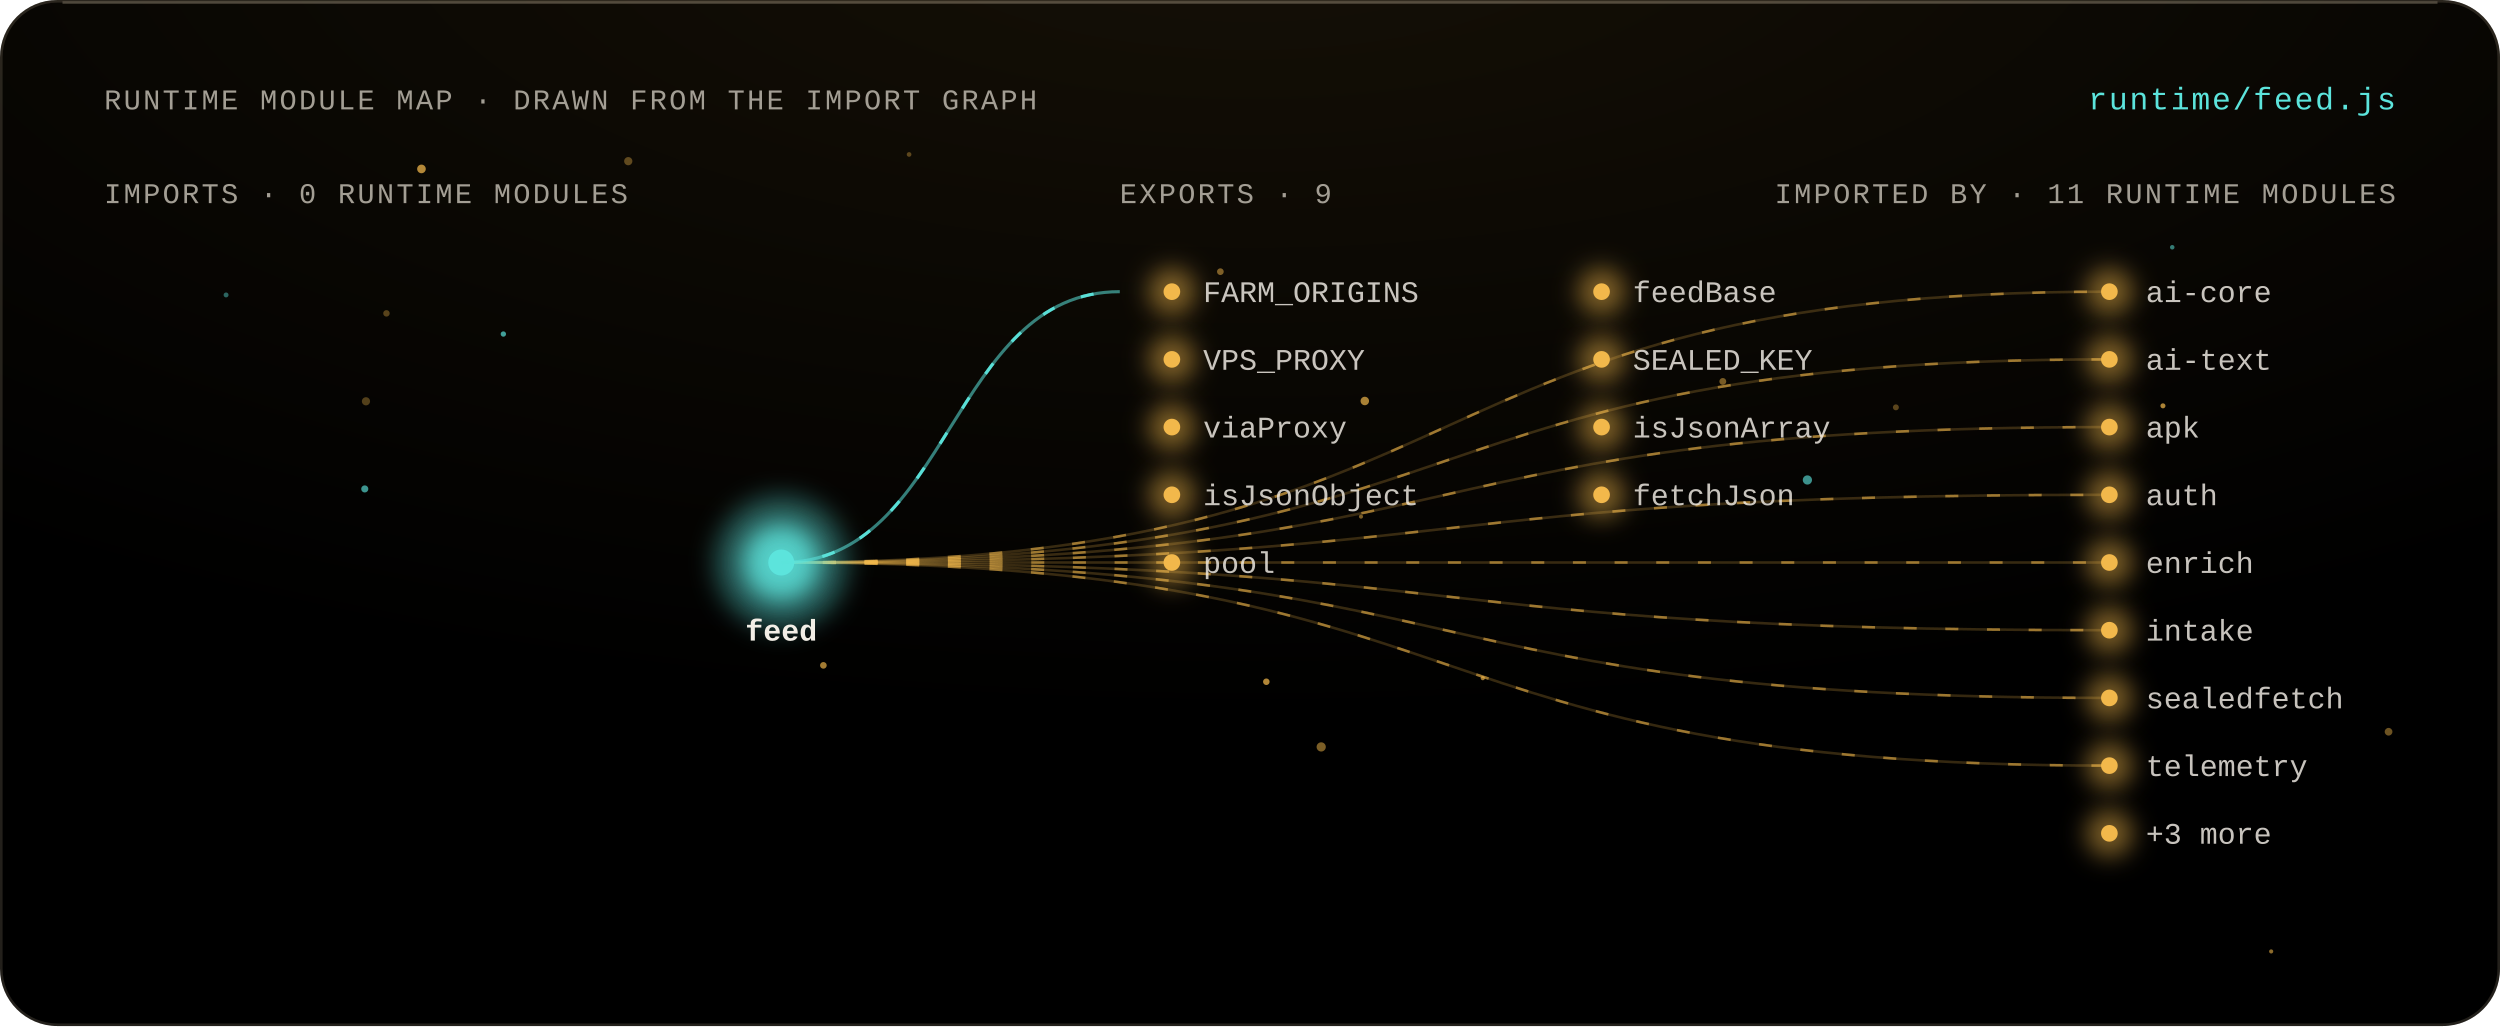
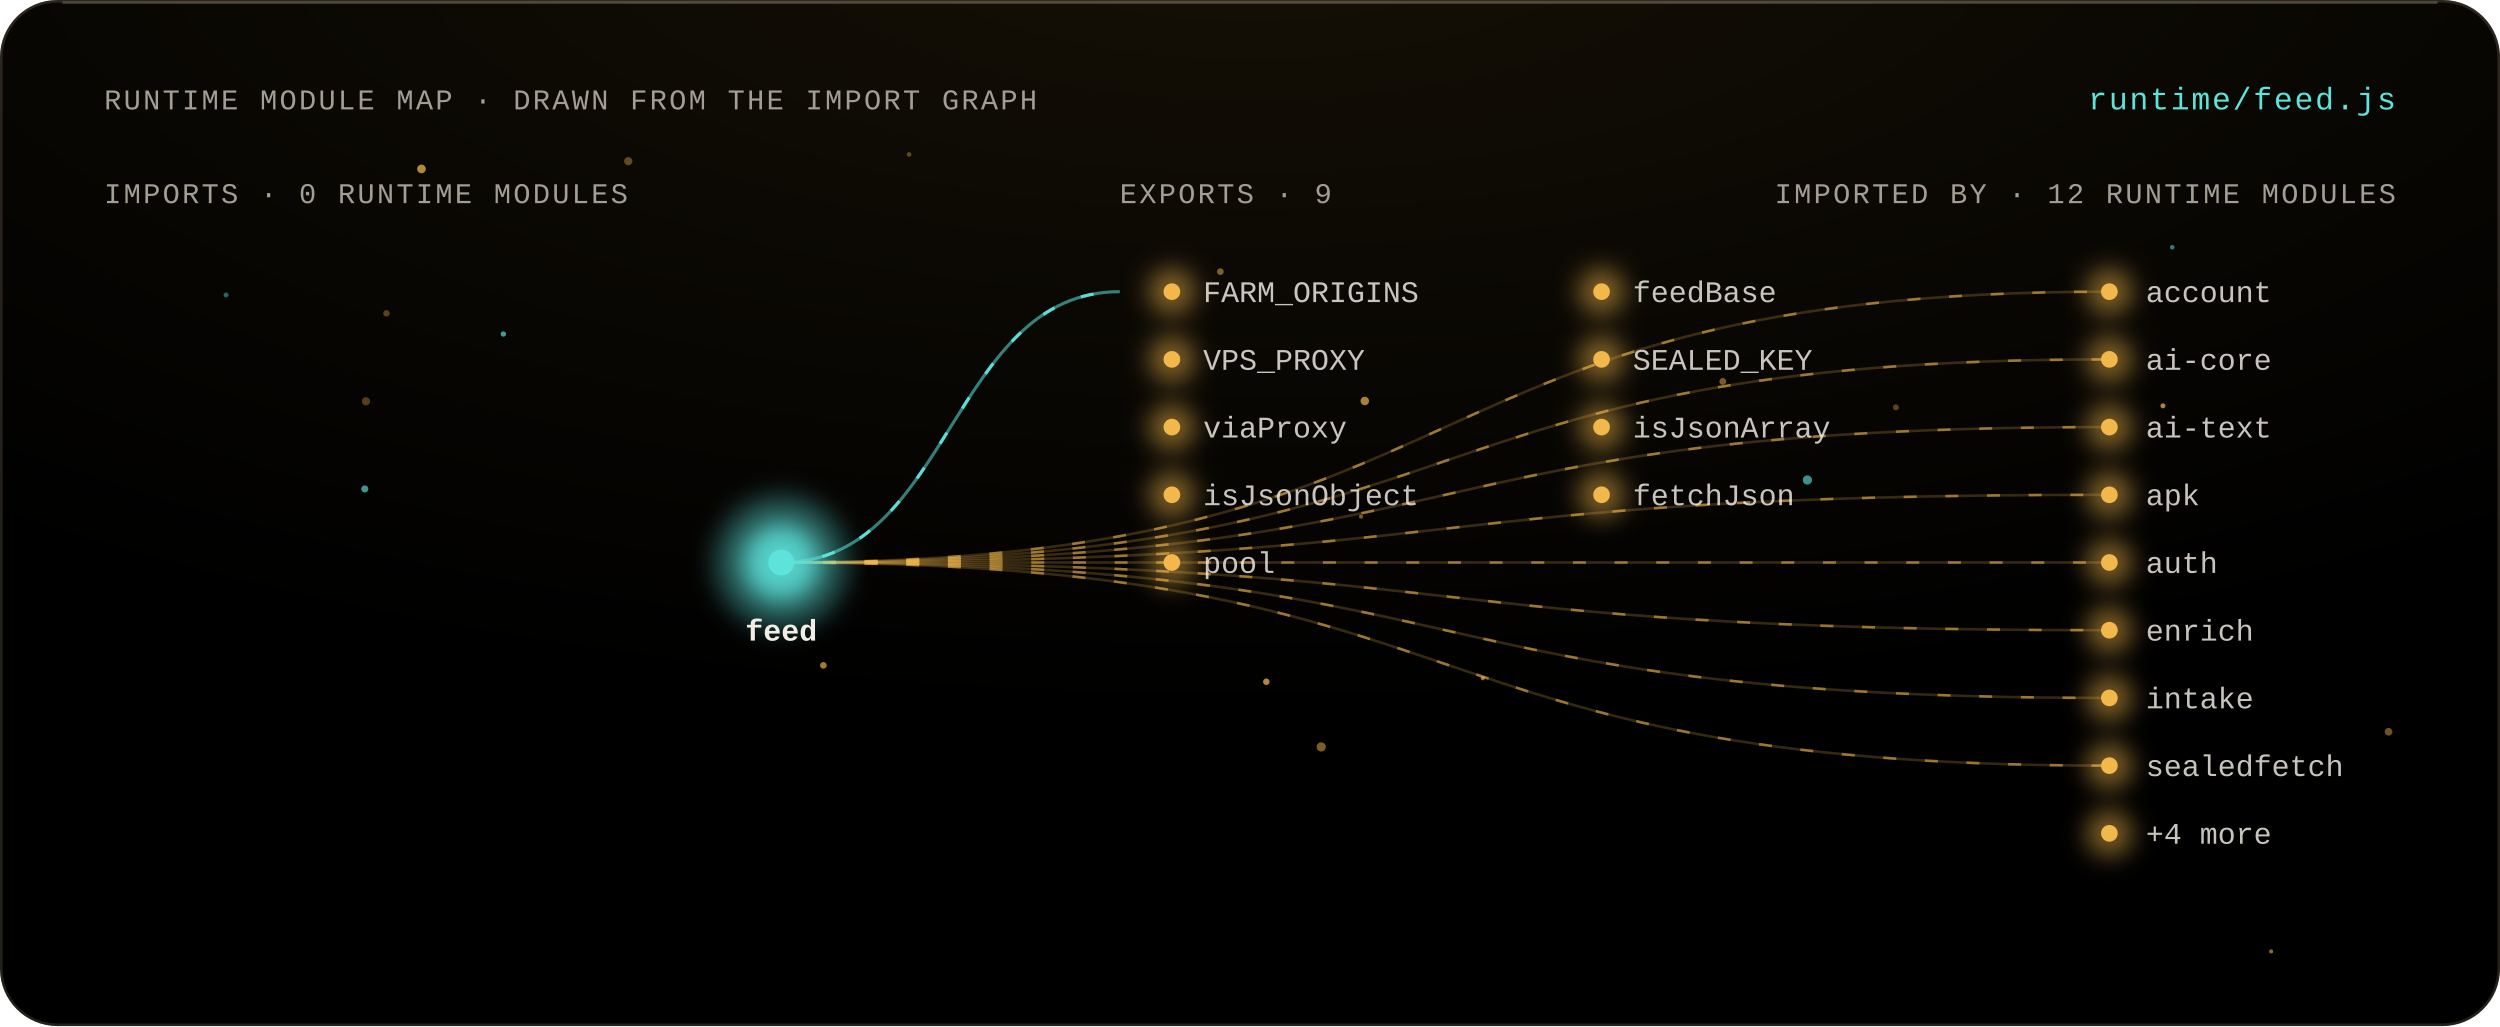
<svg xmlns="http://www.w3.org/2000/svg" viewBox="0 0 960 394" width="960" height="394" role="img" aria-labelledby="t">
  <style>
  text { font-family: 'Geist Mono', ui-monospace, 'Liberation Mono', Menlo, monospace; fill: #F2EEE6; }
  .m { fill: #A39E94; font-size: 11px; letter-spacing: .08em; }
  .l { font-size: 11.5px; }
  .h { font-size: 12px; fill: #5CE4DC; letter-spacing: .06em; }
  .flow { stroke-dasharray: 5 11; animation: flow 3s linear infinite; }
  @keyframes flow { to { stroke-dashoffset: -32; } }
  .breathe { animation: breathe 4.2s ease-in-out infinite; }
  @keyframes breathe { 50% { opacity: .38; } }
  .beat { animation: beat 2.6s ease-in-out infinite; transform-box: fill-box; transform-origin: center; }
  @keyframes beat { 50% { opacity: .55; transform: scale(1.35); } }
  .spin { transform-box: fill-box; transform-origin: center; animation: spin 48s linear infinite; }
  .spin-r { transform-box: fill-box; transform-origin: center; animation: spin 64s linear infinite reverse; }
  @keyframes spin { to { transform: rotate(360deg); } }
  @media (prefers-reduced-motion: reduce) { * { animation: none !important; } }
</style>
  <defs>
    <filter id="bloom" x="-80%" y="-80%" width="260%" height="260%">
      <feGaussianBlur stdDeviation="4.5" />
    </filter>
    <filter id="soft" x="-30%" y="-30%" width="160%" height="160%">
      <feGaussianBlur stdDeviation="1.4" />
    </filter>
    <radialGradient id="key" cx="50%" cy="-10%" r="80%">
      <stop offset="0" stop-color="#F2B84B" stop-opacity=".09" />
      <stop offset="1" stop-color="#F2B84B" stop-opacity="0" />
    </radialGradient>
    <linearGradient id="pair" x1="0" x2="1">
      <stop offset="0" stop-color="#F2B84B" />
      <stop offset="1" stop-color="#5CE4DC" />
    </linearGradient>
  </defs>
  <rect width="960" height="394" rx="22" fill="#000" />
  <rect width="960" height="394" rx="22" fill="url(#key)" />
  <rect x=".5" y=".5" width="959" height="393" rx="21.5" fill="none" stroke="rgba(255,232,196,.14)" />
  <path d="M 24 1 H 936" stroke="rgba(255,238,208,.22)" stroke-width="1" />
  <g>
    <circle cx="316.18" cy="255.5" r="1.28" fill="#F2B84B" opacity="0.67" class="breathe" style="animation-delay:-0.42s" />
    <circle cx="694.04" cy="184.31" r="1.77" fill="#5CE4DC" opacity="0.63" class="breathe" style="animation-delay:-3.76s" />
    <circle cx="507.34" cy="286.82" r="1.77" fill="#F2B84B" opacity="0.51" class="breathe" style="animation-delay:-0.54s" />
    <circle cx="661.56" cy="146.47" r="1.32" fill="#F2B84B" opacity="0.48" class="breathe" style="animation-delay:-2.43s" />
    <circle cx="728.02" cy="156.42" r="1.14" fill="#F2B84B" opacity="0.36" class="breathe" style="animation-delay:-3.91s" />
    <circle cx="193.29" cy="128.27" r="1.03" fill="#5CE4DC" opacity="0.69" class="breathe" style="animation-delay:-3.61s" />
    <circle cx="86.81" cy="113.26" r="0.95" fill="#5CE4DC" opacity="0.43" class="breathe" style="animation-delay:-0.93s" />
    <circle cx="834.14" cy="94.95" r="0.87" fill="#5CE4DC" opacity="0.53" class="breathe" style="animation-delay:-3.71s" />
    <circle cx="241.25" cy="61.89" r="1.58" fill="#F2B84B" opacity="0.37" class="breathe" style="animation-delay:-0.28s" />
    <circle cx="522.62" cy="198.38" r="0.79" fill="#F2B84B" opacity="0.5" class="breathe" style="animation-delay:-1.85s" />
    <circle cx="349.09" cy="59.31" r="0.9" fill="#F2B84B" opacity="0.35" class="breathe" style="animation-delay:-2.37s" />
    <circle cx="148.4" cy="120.33" r="1.25" fill="#F2B84B" opacity="0.34" class="breathe" style="animation-delay:-1.06s" />
    <circle cx="569.39" cy="260.41" r="0.81" fill="#F2B84B" opacity="0.65" class="breathe" style="animation-delay:-2.59s" />
    <circle cx="161.84" cy="64.87" r="1.66" fill="#F2B84B" opacity="0.73" class="breathe" style="animation-delay:-2.42s" />
    <circle cx="830.57" cy="155.84" r="0.97" fill="#F2B84B" opacity="0.71" class="breathe" style="animation-delay:-0.55s" />
    <circle cx="140.07" cy="187.75" r="1.37" fill="#5CE4DC" opacity="0.65" class="breathe" style="animation-delay:-0.17s" />
    <circle cx="486.27" cy="261.79" r="1.26" fill="#F2B84B" opacity="0.73" class="breathe" style="animation-delay:-2.03s" />
    <circle cx="468.62" cy="104.32" r="1.29" fill="#F2B84B" opacity="0.5" class="breathe" style="animation-delay:-1.33s" />
    <circle cx="917.21" cy="280.99" r="1.48" fill="#F2B84B" opacity="0.45" class="breathe" style="animation-delay:-1.68s" />
    <circle cx="524.08" cy="153.98" r="1.63" fill="#F2B84B" opacity="0.69" class="breathe" style="animation-delay:-1.15s" />
    <circle cx="140.53" cy="154.1" r="1.57" fill="#F2B84B" opacity="0.33" class="breathe" style="animation-delay:-1.53s" />
    <circle cx="872.13" cy="365.35" r="0.8" fill="#F2B84B" opacity="0.58" class="breathe" style="animation-delay:-2.12s" />
  </g>
  <text x="40" y="42" class="m" text-anchor="start">RUNTIME MODULE MAP · DRAWN FROM THE IMPORT GRAPH</text>
  <text x="920" y="42" class="h" text-anchor="end">runtime/feed.js</text>
  <text x="40" y="78" class="m" text-anchor="start">IMPORTS · 0 RUNTIME MODULES</text>
  <text x="430" y="78" class="m" text-anchor="start">EXPORTS · 9</text>
-   <text x="920" y="78" class="m" text-anchor="end">IMPORTED BY · 11 RUNTIME MODULES</text>
+   <text x="920" y="78" class="m" text-anchor="end">IMPORTED BY · 12 RUNTIME MODULES</text>
  <path d="M 300 216 C 580.5 216, 529.5 112, 810 112" fill="none" stroke="#F2B84B" stroke-opacity="0.22" stroke-width="1" />
  <path d="M 300 216 C 580.5 216, 529.5 112, 810 112" fill="none" stroke="#F2B84B" stroke-opacity="0.55" stroke-width="1" class="flow" />
  <g>
    <circle cx="810" cy="112" r="9" fill="#F2B84B" opacity="0.5" filter="url(#bloom)" class="breathe" style="animation-delay:-2.62s" />
    <circle cx="810" cy="112" r="3.2" fill="#F2B84B" />
  </g>
-   <text x="824" y="116" class="l" text-anchor="start" fill="#F2EEE6" fill-opacity=".82">ai-core</text>
+   <text x="824" y="116" class="l" text-anchor="start" fill="#F2EEE6" fill-opacity=".82">account</text>
  <path d="M 300 216 C 580.5 216, 529.5 138, 810 138" fill="none" stroke="#F2B84B" stroke-opacity="0.22" stroke-width="1" />
  <path d="M 300 216 C 580.5 216, 529.5 138, 810 138" fill="none" stroke="#F2B84B" stroke-opacity="0.55" stroke-width="1" class="flow" />
  <g>
    <circle cx="810" cy="138" r="9" fill="#F2B84B" opacity="0.5" filter="url(#bloom)" class="breathe" style="animation-delay:-2.1s" />
    <circle cx="810" cy="138" r="3.2" fill="#F2B84B" />
  </g>
-   <text x="824" y="142" class="l" text-anchor="start" fill="#F2EEE6" fill-opacity=".82">ai-text</text>
+   <text x="824" y="142" class="l" text-anchor="start" fill="#F2EEE6" fill-opacity=".82">ai-core</text>
  <path d="M 300 216 C 580.5 216, 529.5 164, 810 164" fill="none" stroke="#F2B84B" stroke-opacity="0.22" stroke-width="1" />
  <path d="M 300 216 C 580.5 216, 529.5 164, 810 164" fill="none" stroke="#F2B84B" stroke-opacity="0.55" stroke-width="1" class="flow" />
  <g>
    <circle cx="810" cy="164" r="9" fill="#F2B84B" opacity="0.5" filter="url(#bloom)" class="breathe" style="animation-delay:-1.32s" />
    <circle cx="810" cy="164" r="3.2" fill="#F2B84B" />
  </g>
-   <text x="824" y="168" class="l" text-anchor="start" fill="#F2EEE6" fill-opacity=".82">apk</text>
+   <text x="824" y="168" class="l" text-anchor="start" fill="#F2EEE6" fill-opacity=".82">ai-text</text>
  <path d="M 300 216 C 580.5 216, 529.5 190, 810 190" fill="none" stroke="#F2B84B" stroke-opacity="0.22" stroke-width="1" />
  <path d="M 300 216 C 580.5 216, 529.5 190, 810 190" fill="none" stroke="#F2B84B" stroke-opacity="0.55" stroke-width="1" class="flow" />
  <g>
    <circle cx="810" cy="190" r="9" fill="#F2B84B" opacity="0.5" filter="url(#bloom)" class="breathe" style="animation-delay:-2.59s" />
    <circle cx="810" cy="190" r="3.2" fill="#F2B84B" />
  </g>
-   <text x="824" y="194" class="l" text-anchor="start" fill="#F2EEE6" fill-opacity=".82">auth</text>
+   <text x="824" y="194" class="l" text-anchor="start" fill="#F2EEE6" fill-opacity=".82">apk</text>
  <path d="M 300 216 C 580.5 216, 529.5 216, 810 216" fill="none" stroke="#F2B84B" stroke-opacity="0.22" stroke-width="1" />
  <path d="M 300 216 C 580.5 216, 529.5 216, 810 216" fill="none" stroke="#F2B84B" stroke-opacity="0.55" stroke-width="1" class="flow" />
  <g>
    <circle cx="810" cy="216" r="9" fill="#F2B84B" opacity="0.5" filter="url(#bloom)" class="breathe" style="animation-delay:-3.35s" />
    <circle cx="810" cy="216" r="3.2" fill="#F2B84B" />
  </g>
-   <text x="824" y="220" class="l" text-anchor="start" fill="#F2EEE6" fill-opacity=".82">enrich</text>
+   <text x="824" y="220" class="l" text-anchor="start" fill="#F2EEE6" fill-opacity=".82">auth</text>
  <path d="M 300 216 C 580.5 216, 529.5 242, 810 242" fill="none" stroke="#F2B84B" stroke-opacity="0.22" stroke-width="1" />
  <path d="M 300 216 C 580.5 216, 529.5 242, 810 242" fill="none" stroke="#F2B84B" stroke-opacity="0.55" stroke-width="1" class="flow" />
  <g>
    <circle cx="810" cy="242" r="9" fill="#F2B84B" opacity="0.5" filter="url(#bloom)" class="breathe" style="animation-delay:-0.4s" />
    <circle cx="810" cy="242" r="3.2" fill="#F2B84B" />
  </g>
-   <text x="824" y="246" class="l" text-anchor="start" fill="#F2EEE6" fill-opacity=".82">intake</text>
+   <text x="824" y="246" class="l" text-anchor="start" fill="#F2EEE6" fill-opacity=".82">enrich</text>
  <path d="M 300 216 C 580.5 216, 529.5 268, 810 268" fill="none" stroke="#F2B84B" stroke-opacity="0.22" stroke-width="1" />
  <path d="M 300 216 C 580.5 216, 529.5 268, 810 268" fill="none" stroke="#F2B84B" stroke-opacity="0.55" stroke-width="1" class="flow" />
  <g>
    <circle cx="810" cy="268" r="9" fill="#F2B84B" opacity="0.5" filter="url(#bloom)" class="breathe" style="animation-delay:-0.54s" />
    <circle cx="810" cy="268" r="3.2" fill="#F2B84B" />
  </g>
-   <text x="824" y="272" class="l" text-anchor="start" fill="#F2EEE6" fill-opacity=".82">sealedfetch</text>
+   <text x="824" y="272" class="l" text-anchor="start" fill="#F2EEE6" fill-opacity=".82">intake</text>
  <path d="M 300 216 C 580.5 216, 529.5 294, 810 294" fill="none" stroke="#F2B84B" stroke-opacity="0.22" stroke-width="1" />
  <path d="M 300 216 C 580.5 216, 529.5 294, 810 294" fill="none" stroke="#F2B84B" stroke-opacity="0.55" stroke-width="1" class="flow" />
  <g>
    <circle cx="810" cy="294" r="9" fill="#F2B84B" opacity="0.5" filter="url(#bloom)" class="breathe" style="animation-delay:-3.91s" />
    <circle cx="810" cy="294" r="3.2" fill="#F2B84B" />
  </g>
-   <text x="824" y="298" class="l" text-anchor="start" fill="#F2EEE6" fill-opacity=".82">telemetry</text>
+   <text x="824" y="298" class="l" text-anchor="start" fill="#F2EEE6" fill-opacity=".82">sealedfetch</text>
  <g>
    <circle cx="810" cy="320" r="9" fill="#F2B84B" opacity="0.5" filter="url(#bloom)" class="breathe" style="animation-delay:-2.89s" />
    <circle cx="810" cy="320" r="3.2" fill="#F2B84B" />
  </g>
-   <text x="824" y="324" class="l" text-anchor="start" fill="#F2EEE6" fill-opacity=".82">+3 more</text>
+   <text x="824" y="324" class="l" text-anchor="start" fill="#F2EEE6" fill-opacity=".82">+4 more</text>
  <circle cx="300" cy="216" r="26" fill="#5CE4DC" opacity=".35" filter="url(#bloom)" class="beat" />
  <g>
    <circle cx="300" cy="216" r="15" fill="#5CE4DC" opacity="0.85" filter="url(#bloom)" class="beat" style="animation-delay:-0s" />
    <circle cx="300" cy="216" r="5" fill="#5CE4DC" />
  </g>
  <text x="300" y="246" class="l" text-anchor="middle" fill="#5CE4DC" font-weight="700" font-size="13">feed</text>
  <path d="M 300 216 C 365 216, 365 112, 430 112" fill="none" stroke="#5CE4DC" stroke-opacity="0.55" stroke-width="1.2" />
  <path d="M 300 216 C 365 216, 365 112, 430 112" fill="none" stroke="#5CE4DC" stroke-opacity="0.95" stroke-width="1.2" class="flow" />
  <g>
    <circle cx="450" cy="112" r="9" fill="#F2B84B" opacity="0.5" filter="url(#bloom)" class="breathe" style="animation-delay:-1.87s" />
    <circle cx="450" cy="112" r="3.2" fill="#F2B84B" />
  </g>
  <text x="462" y="116" class="l" text-anchor="start" fill="#F2EEE6" fill-opacity=".82">FARM_ORIGINS</text>
  <g>
    <circle cx="615" cy="112" r="9" fill="#F2B84B" opacity="0.5" filter="url(#bloom)" class="breathe" style="animation-delay:-3.04s" />
    <circle cx="615" cy="112" r="3.2" fill="#F2B84B" />
  </g>
  <text x="627" y="116" class="l" text-anchor="start" fill="#F2EEE6" fill-opacity=".82">feedBase</text>
  <g>
    <circle cx="450" cy="138" r="9" fill="#F2B84B" opacity="0.5" filter="url(#bloom)" class="breathe" style="animation-delay:-3.58s" />
    <circle cx="450" cy="138" r="3.2" fill="#F2B84B" />
  </g>
  <text x="462" y="142" class="l" text-anchor="start" fill="#F2EEE6" fill-opacity=".82">VPS_PROXY</text>
  <g>
    <circle cx="615" cy="138" r="9" fill="#F2B84B" opacity="0.5" filter="url(#bloom)" class="breathe" style="animation-delay:-2.35s" />
    <circle cx="615" cy="138" r="3.2" fill="#F2B84B" />
  </g>
  <text x="627" y="142" class="l" text-anchor="start" fill="#F2EEE6" fill-opacity=".82">SEALED_KEY</text>
  <g>
    <circle cx="450" cy="164" r="9" fill="#F2B84B" opacity="0.5" filter="url(#bloom)" class="breathe" style="animation-delay:-3.89s" />
    <circle cx="450" cy="164" r="3.2" fill="#F2B84B" />
  </g>
  <text x="462" y="168" class="l" text-anchor="start" fill="#F2EEE6" fill-opacity=".82">viaProxy</text>
  <g>
    <circle cx="615" cy="164" r="9" fill="#F2B84B" opacity="0.5" filter="url(#bloom)" class="breathe" style="animation-delay:-2.11s" />
    <circle cx="615" cy="164" r="3.2" fill="#F2B84B" />
  </g>
  <text x="627" y="168" class="l" text-anchor="start" fill="#F2EEE6" fill-opacity=".82">isJsonArray</text>
  <g>
    <circle cx="450" cy="190" r="9" fill="#F2B84B" opacity="0.5" filter="url(#bloom)" class="breathe" style="animation-delay:-2.91s" />
    <circle cx="450" cy="190" r="3.2" fill="#F2B84B" />
  </g>
  <text x="462" y="194" class="l" text-anchor="start" fill="#F2EEE6" fill-opacity=".82">isJsonObject</text>
  <g>
    <circle cx="615" cy="190" r="9" fill="#F2B84B" opacity="0.5" filter="url(#bloom)" class="breathe" style="animation-delay:-2.07s" />
    <circle cx="615" cy="190" r="3.2" fill="#F2B84B" />
  </g>
  <text x="627" y="194" class="l" text-anchor="start" fill="#F2EEE6" fill-opacity=".82">fetchJson</text>
  <g>
    <circle cx="450" cy="216" r="9" fill="#F2B84B" opacity="0.5" filter="url(#bloom)" class="breathe" style="animation-delay:-0.51s" />
    <circle cx="450" cy="216" r="3.2" fill="#F2B84B" />
  </g>
  <text x="462" y="220" class="l" text-anchor="start" fill="#F2EEE6" fill-opacity=".82">pool</text>
</svg>
